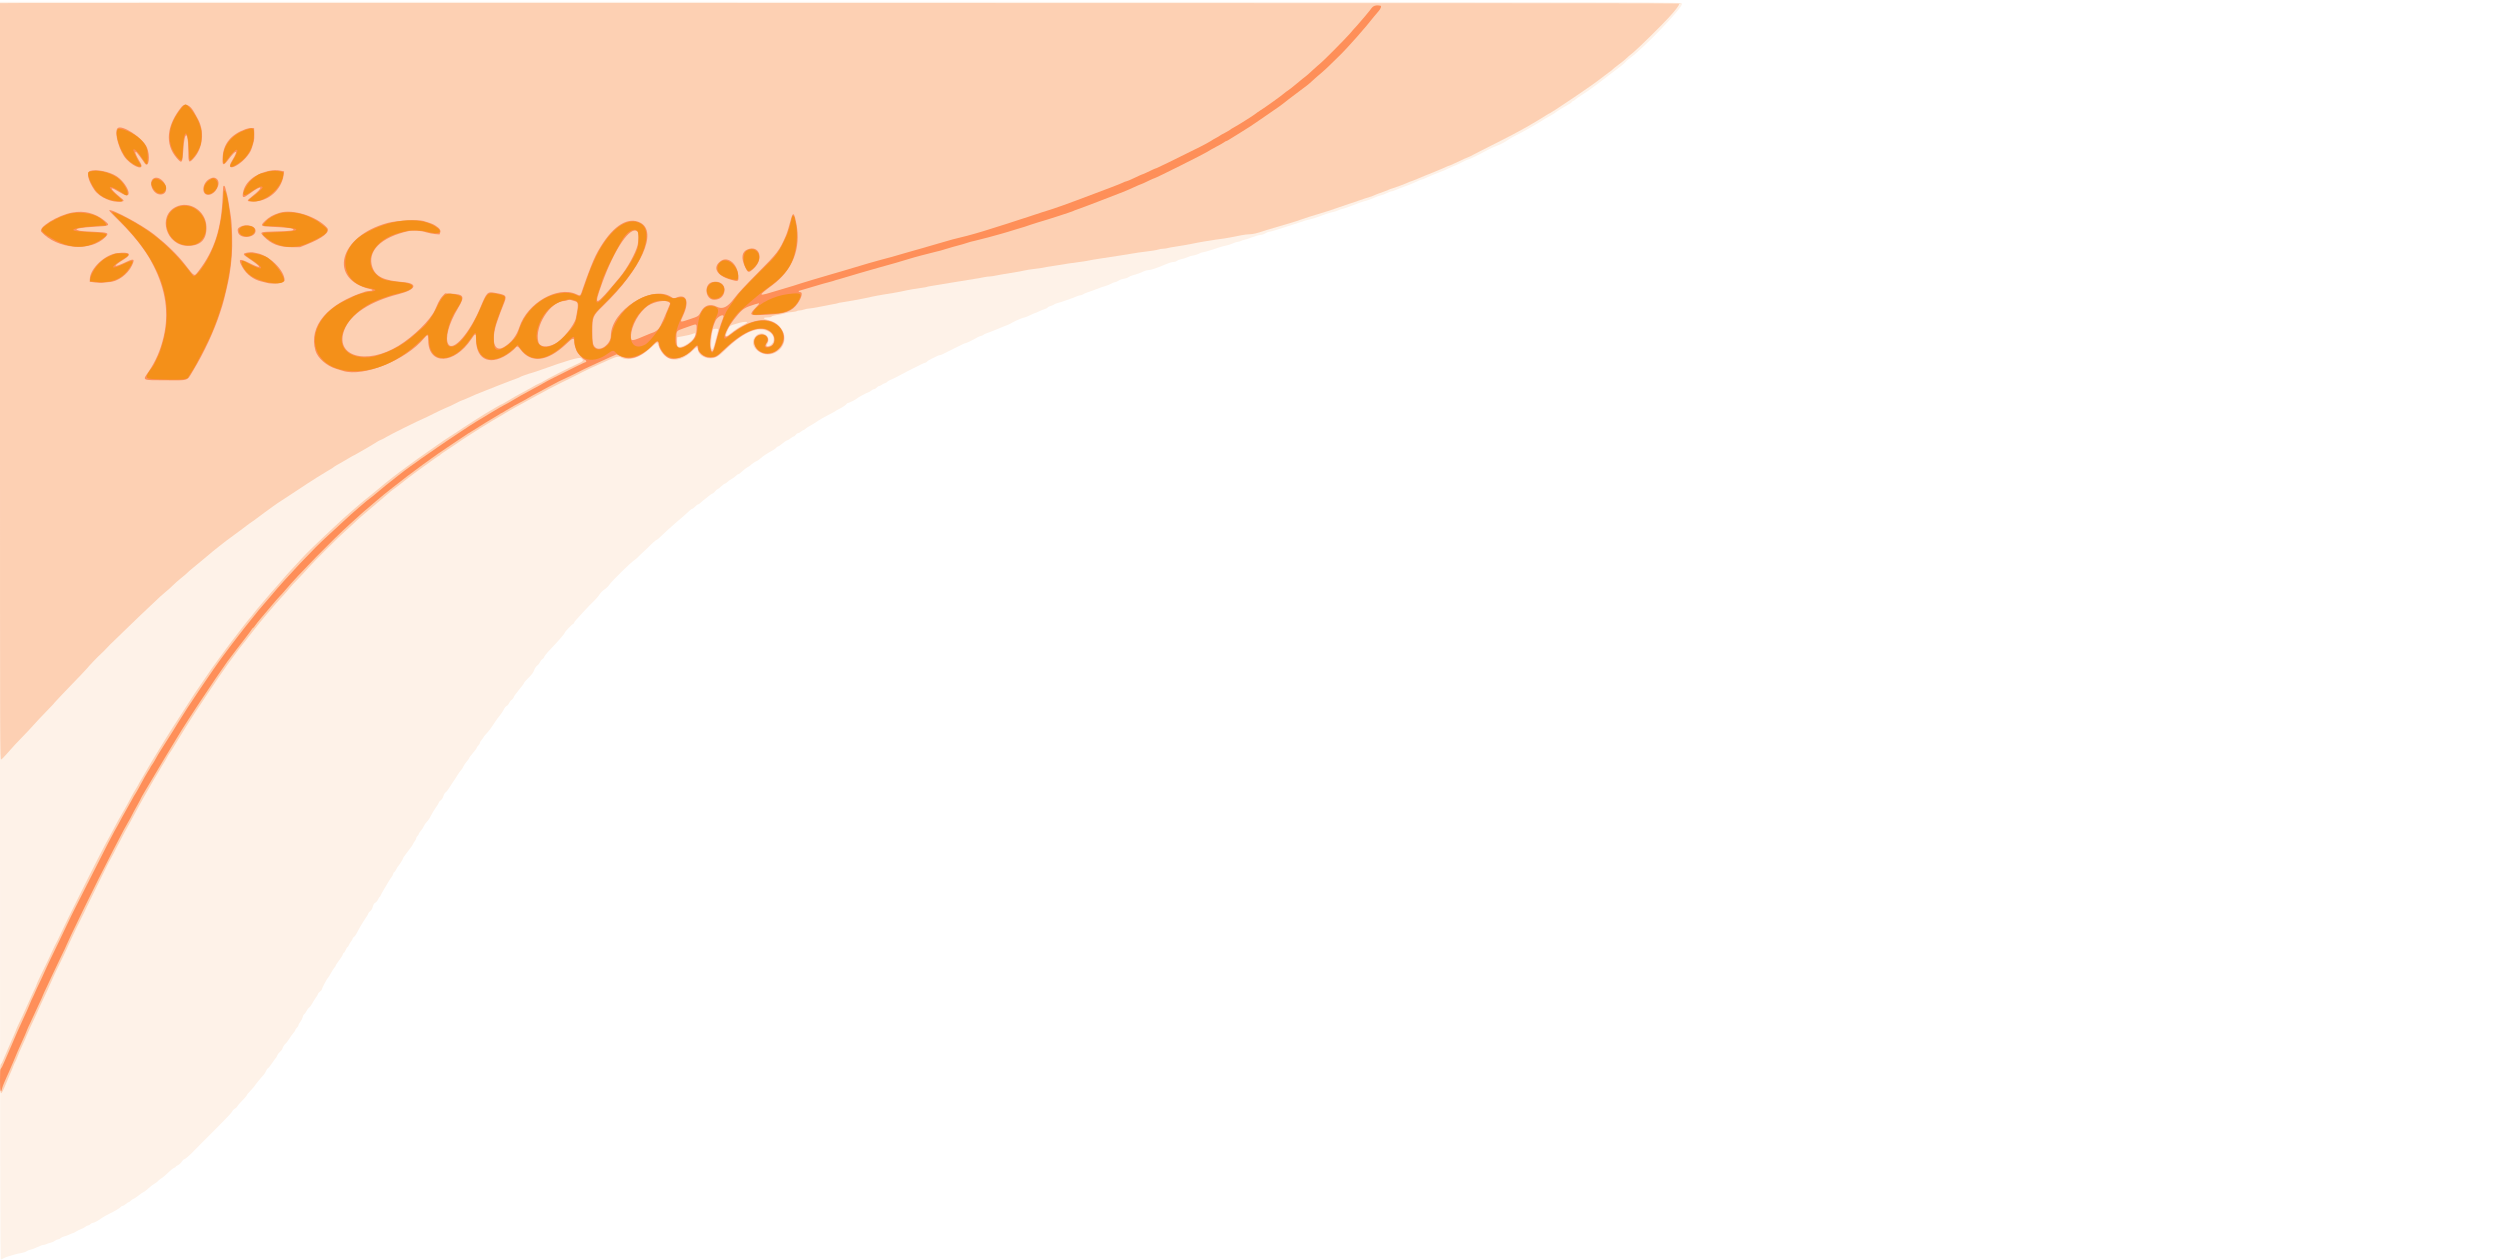
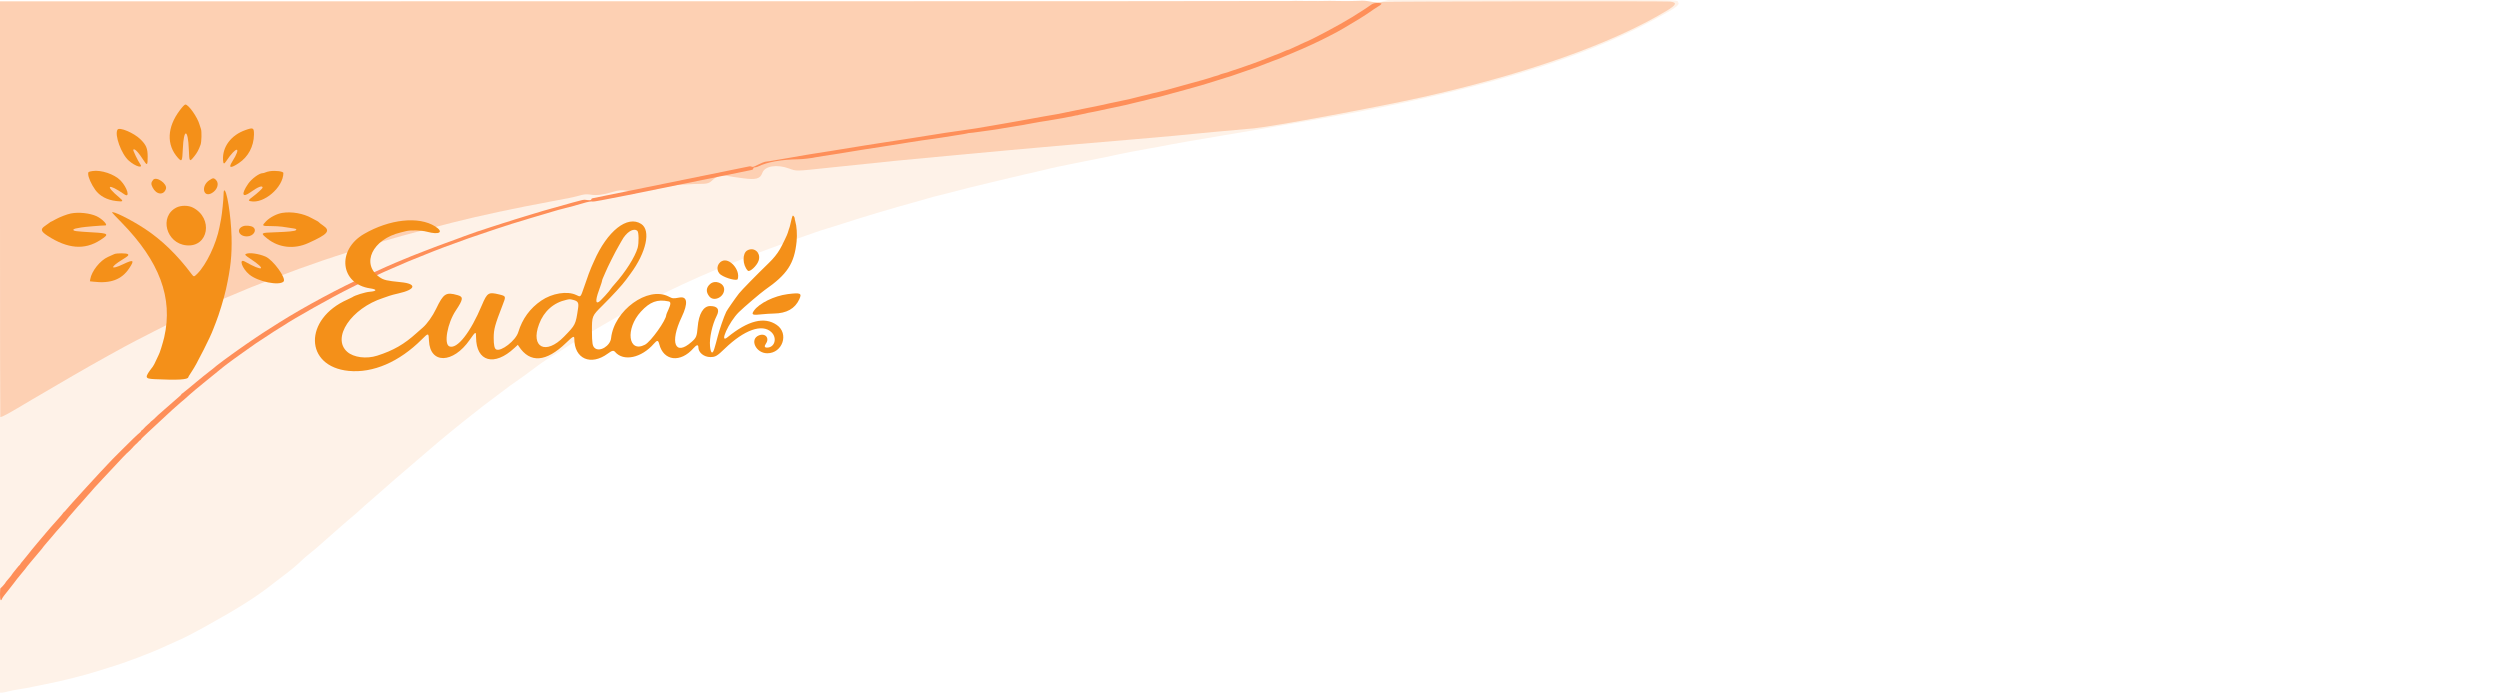
- <svg xmlns="http://www.w3.org/2000/svg" viewBox="0 0 3970 2000" preserveAspectRatio="none">
-   <g transform="translate(0,2000) scale(0.1,-0.1)" fill="#fef2e8">
-     <path d="M0 9985 c0 -8986 2 -9985 15 -9985 9 0 28 8 43 19 15 10 56 26 92 35 36 10 79 22 95 28 17 5 57 14 90 19 33 5 72 18 86 28 15 11 44 23 65 27 22 3 70 22 108 40 39 19 80 34 93 34 13 0 36 6 51 14 15 8 44 17 64 21 20 4 51 18 69 31 18 13 43 24 54 24 12 0 30 9 39 19 10 10 34 22 54 26 20 4 59 18 85 31 27 13 54 24 61 24 6 0 27 11 46 24 19 12 53 29 75 37 22 7 53 24 68 36 16 13 36 23 46 23 10 0 26 9 36 20 10 11 27 20 37 20 22 0 95 40 148 80 19 15 71 44 115 65 81 37 179 97 190 115 3 6 13 10 22 10 8 0 31 13 50 30 18 16 40 30 47 30 7 0 23 11 36 25 13 14 29 25 36 25 6 0 43 24 82 54 38 30 78 57 88 60 11 3 43 29 73 57 30 28 71 59 90 69 20 10 48 31 62 47 14 15 39 35 55 43 16 8 60 46 98 83 38 38 82 73 97 79 16 5 29 14 29 19 0 5 17 17 39 28 21 11 48 36 59 56 12 19 28 35 36 35 16 0 105 78 165 144 20 21 69 71 109 110 40 39 114 114 165 165 51 52 143 146 205 208 62 62 117 124 122 137 5 13 21 30 36 38 15 7 35 25 43 40 9 15 29 40 44 55 70 71 107 113 107 123 0 6 27 38 60 72 33 35 60 66 60 69 0 7 114 147 150 184 10 11 26 37 35 58 9 21 22 40 31 44 8 3 38 40 66 82 28 42 54 78 59 81 5 3 15 22 23 42 9 20 28 45 44 57 16 11 34 38 42 61 8 23 26 51 41 63 15 12 42 47 60 77 18 30 48 72 66 93 18 20 33 43 33 50 0 8 11 24 25 37 14 13 25 31 25 40 0 10 13 34 30 55 16 20 32 52 36 71 3 19 14 40 24 47 9 6 27 31 39 55 12 23 31 48 42 55 11 6 31 32 44 57 13 25 39 67 59 95 20 27 36 55 36 62 0 7 14 22 30 35 16 12 30 28 30 36 0 16 87 179 100 187 5 3 27 39 49 79 23 41 48 79 56 86 8 7 15 18 15 24 0 7 24 44 53 82 30 38 57 82 61 97 3 15 11 27 17 27 5 0 18 20 29 45 11 25 23 45 28 45 5 0 15 15 23 33 7 17 23 45 36 60 13 16 23 35 23 42 0 8 8 19 19 24 10 6 27 27 38 48 38 74 86 159 113 198 61 91 80 122 80 133 0 6 13 21 28 32 19 14 33 38 42 71 10 37 21 54 40 64 15 8 35 32 45 54 10 23 22 41 26 41 4 0 11 10 15 23 4 12 32 63 62 112 30 50 62 103 71 119 9 16 25 40 37 55 12 14 24 38 28 54 3 15 11 27 16 27 5 0 19 19 31 42 12 24 24 45 28 48 14 11 81 117 81 128 0 7 21 39 48 73 84 110 101 134 112 158 6 13 19 35 30 49 11 13 20 32 20 42 0 9 9 25 20 35 11 10 20 24 20 32 0 7 15 30 33 50 18 21 39 54 47 73 7 19 28 50 47 68 19 18 48 60 64 95 16 34 52 93 79 132 28 38 50 75 50 82 0 7 13 22 29 34 18 13 34 38 42 66 7 26 22 51 35 60 13 8 41 43 61 77 20 33 51 80 67 103 17 23 45 65 61 94 17 29 42 64 56 78 14 14 32 42 39 61 8 19 31 54 52 77 21 24 38 48 38 54 0 6 27 42 60 81 33 38 60 75 60 82 0 7 11 23 25 36 14 13 25 32 25 41 0 10 14 34 30 52 16 19 30 38 30 42 0 4 10 18 23 31 61 65 92 106 164 218 21 32 53 75 71 95 18 20 45 60 59 89 16 32 36 57 49 62 13 5 30 25 38 44 8 19 26 42 40 51 14 9 28 27 32 38 7 23 23 45 84 121 66 81 80 100 80 109 0 5 21 30 46 56 86 86 101 106 118 153 10 28 30 56 47 69 16 11 35 35 43 53 7 17 25 40 40 49 14 10 26 22 26 28 0 16 37 62 120 149 111 116 210 231 210 246 1 13 117 134 129 134 5 0 12 8 16 19 3 10 22 36 43 58 20 22 70 75 109 119 40 43 81 87 92 98 110 107 134 134 166 183 15 23 49 56 75 73 26 17 60 50 75 73 38 58 345 359 405 397 13 8 34 26 46 38 28 30 36 37 95 92 27 25 57 53 67 63 56 59 133 127 144 127 6 0 31 21 58 48 51 50 186 174 235 215 100 84 194 167 222 195 17 17 38 32 46 32 7 0 28 16 46 35 17 19 38 35 47 35 8 0 29 15 47 33 18 17 46 41 62 52 15 11 44 34 64 51 20 17 45 34 57 38 11 3 30 20 42 36 13 17 28 30 34 30 6 0 33 20 59 45 26 25 54 45 62 45 7 0 24 12 38 26 13 14 44 36 69 49 25 13 55 35 67 49 13 14 30 26 38 26 8 0 36 20 61 45 25 25 63 54 84 65 21 11 41 24 45 29 8 14 94 71 105 71 6 0 27 15 47 33 53 47 114 87 208 138 22 12 46 30 53 40 7 11 19 19 27 19 7 0 37 20 67 45 29 25 64 49 78 52 14 3 40 19 58 35 18 15 39 28 47 28 8 0 22 11 31 25 9 14 24 25 34 25 10 0 32 11 48 25 17 14 35 25 41 25 6 0 20 9 31 20 10 10 41 31 67 45 26 14 60 33 74 43 14 9 46 30 70 46 24 17 91 54 149 84 58 29 112 59 120 66 8 6 31 20 50 29 62 31 113 65 122 81 5 9 15 16 22 16 16 0 134 58 141 70 7 12 170 100 185 100 7 0 25 11 42 25 16 14 38 25 49 25 10 0 29 11 41 25 12 14 29 25 38 25 10 0 28 9 42 19 13 11 37 23 51 26 15 4 31 13 35 20 6 11 32 25 132 69 8 3 51 26 95 50 44 25 123 65 175 91 52 26 116 58 143 71 26 13 54 24 61 24 8 0 21 8 28 18 7 10 40 30 73 46 33 16 72 35 87 42 14 8 33 14 41 14 15 0 47 14 117 51 19 11 73 37 120 60 47 22 102 49 122 60 20 10 43 19 50 19 13 0 144 64 188 92 14 9 39 19 57 23 17 3 36 12 42 19 6 7 30 18 53 26 24 7 95 34 158 61 63 26 133 55 155 62 22 8 63 28 90 44 55 32 177 83 199 83 8 0 46 16 85 35 39 19 75 35 81 35 5 0 31 11 57 24 27 14 68 30 92 37 24 7 45 19 48 26 3 7 24 18 47 24 22 6 48 17 56 24 8 8 38 19 65 26 28 6 77 22 110 35 33 13 71 26 85 30 14 3 49 17 78 30 29 13 63 24 75 24 12 0 32 7 44 15 11 8 42 22 69 31 27 8 94 33 149 54 55 22 120 44 145 50 25 7 64 23 87 36 23 13 51 24 62 24 11 0 36 11 55 24 19 13 57 26 84 30 28 3 60 15 73 25 13 10 42 23 64 28 63 17 137 43 177 64 20 10 52 19 71 19 37 0 129 30 247 80 94 39 128 50 161 50 15 0 37 8 50 18 13 11 43 22 66 26 24 3 68 17 99 31 31 14 66 25 78 25 23 0 105 27 121 39 5 5 28 11 50 15 22 4 72 17 110 30 39 13 99 33 135 44 36 12 89 26 119 32 30 6 79 21 109 35 30 14 66 25 81 25 14 1 37 7 51 15 14 8 33 14 43 15 10 0 66 18 124 40 59 22 123 40 142 40 20 0 54 11 76 25 22 14 49 25 59 25 22 0 112 26 261 76 55 18 116 38 135 43 19 5 62 19 95 31 66 25 106 36 175 51 25 5 72 20 105 33 90 36 184 67 239 78 28 5 66 18 85 27 20 10 51 21 69 24 18 4 61 17 95 31 162 62 224 84 247 89 44 10 124 38 175 62 28 13 71 29 97 34 25 6 68 22 94 36 26 14 56 25 66 25 11 0 40 10 66 21 26 12 90 37 142 55 52 18 133 51 179 73 47 23 92 41 100 41 9 0 30 7 46 16 39 21 209 92 261 109 22 7 73 29 112 49 39 20 76 36 81 36 8 0 101 42 131 60 34 20 101 50 111 50 15 0 166 74 261 126 42 24 98 52 125 63 139 56 168 70 258 131 22 15 74 43 115 64 41 20 93 47 115 60 22 13 76 43 120 68 44 24 96 55 115 67 65 42 145 90 195 117 28 14 58 33 68 42 21 19 155 102 220 137 26 14 47 29 47 34 0 6 9 13 20 16 12 4 28 15 38 25 9 10 45 36 78 57 73 45 190 126 243 168 22 17 60 46 86 65 25 19 81 62 124 95 86 67 110 86 195 149 32 25 65 54 73 66 9 12 43 42 77 66 212 154 816 783 816 850 0 35 474 34 -13377 34 l-13333 0 0 -9985z" />
-   </g>
-   <g transform="translate(0,2000) scale(0.1,-0.1)" fill="#fdd0b3">
-     <path d="M322 19952 l-322 -2 0 -6010 c0 -5947 0 -6011 19 -6000 11 5 46 40 78 77 96 110 193 215 242 263 26 25 71 72 101 105 91 103 292 317 355 379 33 33 67 70 75 82 9 12 120 130 247 261 127 131 244 254 260 273 40 50 170 186 223 234 25 22 70 67 100 100 30 33 66 69 79 80 13 12 96 92 184 178 88 86 214 208 280 270 66 62 137 129 157 148 127 122 182 173 235 215 33 26 83 71 110 99 28 28 86 80 130 115 44 35 87 72 97 82 9 11 49 46 90 79 40 32 82 67 92 76 11 10 45 38 75 62 31 25 64 52 73 61 41 39 319 259 369 291 21 14 100 73 177 131 76 59 148 111 159 117 11 6 39 26 61 44 23 18 82 62 132 98 50 36 115 83 144 105 30 22 93 65 141 95 48 30 147 96 221 145 74 50 152 101 174 115 111 72 214 137 240 151 16 9 41 24 57 35 15 10 43 27 62 37 18 10 38 22 45 28 23 20 84 56 161 98 44 24 92 52 106 62 15 10 37 23 50 29 13 5 45 22 70 37 26 16 80 47 120 69 77 44 139 81 199 119 19 13 46 26 59 30 14 4 53 25 87 46 62 38 516 263 584 290 19 7 91 42 160 77 69 35 158 77 199 94 41 16 113 49 159 74 46 24 88 44 93 44 7 0 99 39 234 100 59 26 617 244 655 255 14 4 30 12 36 17 13 10 140 55 194 68 19 5 80 25 135 45 416 150 616 208 644 187 44 -33 38 -46 -41 -82 -139 -62 -526 -260 -558 -284 -8 -7 -40 -23 -70 -36 -30 -13 -66 -32 -80 -41 -14 -9 -52 -31 -85 -48 -153 -81 -278 -152 -376 -213 -25 -15 -49 -28 -54 -28 -4 0 -35 -17 -69 -37 -33 -21 -78 -47 -99 -58 -61 -32 -457 -284 -537 -342 -14 -10 -68 -45 -120 -77 -52 -33 -135 -89 -185 -125 -49 -36 -133 -94 -185 -130 -52 -35 -116 -81 -143 -100 -26 -20 -94 -70 -152 -111 -156 -112 -352 -265 -475 -371 -41 -35 -93 -78 -115 -94 -98 -72 -417 -349 -559 -485 -54 -52 -126 -120 -160 -150 -33 -30 -88 -82 -121 -115 -33 -33 -85 -83 -115 -111 -30 -28 -95 -95 -145 -149 -49 -54 -124 -135 -166 -179 -42 -45 -102 -112 -134 -151 -32 -38 -73 -86 -91 -105 -19 -19 -55 -61 -82 -92 -26 -31 -94 -111 -152 -178 -58 -67 -118 -141 -135 -164 -16 -23 -40 -53 -53 -66 -13 -14 -63 -75 -110 -137 -48 -62 -114 -147 -147 -190 -34 -43 -69 -89 -78 -103 -9 -14 -32 -44 -50 -67 -17 -23 -65 -88 -106 -145 -41 -57 -94 -130 -118 -163 -24 -33 -75 -107 -113 -165 -38 -58 -86 -127 -106 -155 -36 -51 -54 -78 -132 -200 -40 -63 -101 -158 -273 -423 -31 -48 -82 -130 -114 -182 -32 -52 -68 -111 -80 -130 -61 -96 -218 -360 -268 -450 -17 -30 -41 -72 -54 -92 -13 -21 -23 -40 -23 -43 0 -3 -16 -31 -36 -63 -20 -31 -56 -92 -79 -137 -56 -106 -106 -198 -115 -210 -4 -5 -22 -37 -40 -70 -18 -33 -42 -76 -54 -95 -11 -19 -34 -62 -51 -95 -55 -105 -127 -240 -135 -250 -8 -10 -264 -511 -284 -554 -6 -14 -90 -183 -187 -375 -96 -193 -206 -418 -244 -501 -38 -82 -76 -161 -85 -175 -9 -14 -26 -49 -39 -78 -22 -53 -114 -247 -217 -457 -30 -61 -54 -116 -54 -122 0 -6 -18 -47 -40 -92 -22 -44 -40 -83 -40 -86 0 -2 -15 -37 -34 -77 -18 -40 -40 -89 -49 -108 -39 -89 -82 -182 -118 -255 -21 -45 -39 -84 -39 -88 0 -4 -9 -26 -19 -50 -11 -23 -43 -96 -71 -162 -28 -66 -66 -154 -84 -195 -19 -41 -39 -89 -46 -107 -7 -18 -18 -38 -26 -44 -25 -20 -20 -473 5 -460 10 6 33 47 51 93 18 46 53 128 77 183 25 55 54 125 65 155 11 30 24 60 29 66 5 6 20 42 35 80 14 38 41 103 61 144 52 112 69 150 93 210 12 30 37 87 55 125 104 222 125 267 125 272 0 3 18 42 39 86 59 121 169 362 202 441 16 38 56 121 88 185 61 121 67 135 163 346 70 153 144 307 205 425 24 47 54 108 65 135 12 28 88 183 169 345 81 162 154 311 163 330 8 19 36 71 61 115 25 44 61 112 79 151 34 70 232 440 246 459 4 6 35 62 68 126 33 63 70 131 81 150 11 19 37 63 56 99 20 36 56 99 80 140 24 41 54 93 66 115 12 22 30 51 39 65 10 14 34 54 54 90 20 36 56 97 81 135 24 39 44 74 45 79 0 4 19 36 43 70 23 33 60 90 80 126 21 36 58 97 82 135 24 39 69 111 99 160 108 177 573 872 670 1001 17 21 48 64 70 94 68 94 128 173 160 211 17 20 54 66 81 103 28 37 68 89 90 115 22 26 51 62 65 81 14 19 44 57 68 84 23 28 56 67 72 86 119 140 176 205 249 284 46 50 95 107 110 126 14 19 76 87 138 150 61 63 135 143 165 178 65 78 490 500 576 573 35 30 98 88 141 129 43 41 99 93 126 115 27 22 72 60 100 85 28 25 100 86 159 135 60 50 132 111 160 136 28 26 68 58 89 72 20 14 52 37 70 52 64 54 257 201 306 235 28 19 108 77 178 128 70 52 139 100 154 108 15 7 29 17 31 22 1 5 50 39 108 77 58 37 116 76 130 86 36 27 177 120 230 153 25 15 97 61 160 102 63 40 149 93 190 117 41 24 102 60 135 79 33 19 89 53 125 75 36 22 126 72 200 112 74 40 171 93 215 118 154 86 321 174 415 219 110 53 257 127 350 175 36 19 97 48 135 66 39 17 99 45 135 61 286 130 292 132 352 101 115 -59 301 4 463 157 103 96 101 96 124 28 89 -253 322 -287 534 -78 66 64 87 72 87 33 0 -79 92 -149 195 -149 91 0 128 22 260 150 297 289 541 377 702 254 66 -51 64 -157 -5 -197 -51 -30 -67 -17 -42 32 61 120 -101 214 -192 112 -138 -154 107 -363 308 -264 245 120 180 450 -101 519 -98 24 -99 44 -3 44 26 0 48 5 50 12 2 6 26 15 54 19 73 12 135 25 174 38 19 7 64 14 100 16 35 3 69 10 74 15 6 6 24 10 42 10 17 0 51 7 74 15 23 8 57 15 75 15 18 0 100 14 182 30 81 17 174 35 205 40 32 4 62 11 67 14 5 4 40 11 78 16 76 11 261 44 338 60 121 27 182 39 215 45 19 3 71 12 115 20 44 7 108 18 142 23 72 12 163 30 213 42 38 9 136 25 242 40 38 5 72 11 77 14 5 3 37 10 72 15 35 6 107 17 159 26 52 9 111 19 130 22 19 2 100 15 180 29 80 13 177 29 215 35 39 5 102 16 140 25 39 8 85 14 104 14 18 0 63 7 100 15 36 8 140 26 231 40 91 14 190 32 220 40 30 7 102 19 160 25 58 6 125 16 150 22 25 6 74 14 110 19 36 5 90 13 120 19 75 14 250 40 335 50 39 4 93 13 120 18 50 11 140 27 245 42 174 26 407 62 485 76 50 9 124 20 165 24 116 13 212 29 244 40 16 5 45 10 65 10 20 0 52 5 72 10 20 6 67 15 105 20 38 5 107 17 154 25 47 9 108 20 135 25 28 4 70 13 95 19 25 5 77 15 115 20 39 6 113 17 165 26 52 8 111 16 130 18 33 4 102 17 278 52 40 8 97 15 127 15 48 0 120 17 220 51 17 6 44 14 60 19 17 5 84 25 150 45 66 20 167 50 225 66 58 17 132 41 165 54 51 19 166 56 415 131 25 7 97 32 160 54 63 23 149 52 190 65 42 12 105 34 140 47 36 14 85 31 110 38 81 23 129 40 147 50 10 5 37 17 61 25 91 33 128 46 157 59 17 8 46 19 65 24 57 17 202 71 246 92 22 11 45 20 50 20 5 0 63 23 129 51 66 28 137 58 159 65 42 16 144 58 191 79 17 7 51 22 77 34 26 12 50 21 54 21 4 0 39 15 78 34 142 67 201 94 224 101 13 4 49 21 80 39 31 17 163 85 292 149 242 121 444 227 546 286 138 80 282 166 319 191 22 15 47 29 56 32 15 6 155 97 259 168 25 17 104 70 176 118 71 48 167 114 213 147 46 33 95 69 111 80 15 11 62 47 105 80 43 33 89 68 103 77 14 9 28 21 31 26 3 5 47 40 96 77 50 37 100 77 111 89 27 27 68 62 119 102 71 57 428 407 558 548 116 126 177 205 170 222 -6 16 1474 14 -15308 17 -5890 1 -10855 1 -11033 -1z m11543 -5072 c-4 -6 -30 -22 -58 -37 -59 -29 -139 -83 -212 -142 -77 -62 -85 -47 -36 62 32 72 18 63 186 111 61 17 129 20 120 6z m-461 -108 c4 -6 -2 -33 -34 -147 -5 -16 -16 -59 -25 -95 -20 -74 -31 -92 -46 -70 -18 27 2 271 25 308 8 13 72 17 80 4z m-364 -83 c0 -91 -231 -243 -279 -185 -7 9 -11 40 -9 78 l3 63 75 13 c80 14 143 29 175 42 31 13 35 12 35 -11z" />
-   </g>
-   <g transform="translate(0,2000) scale(0.1,-0.1)" fill="#fe8f59">
-     <path d="M21833 19909 c-18 -5 -40 -21 -50 -35 -28 -40 -172 -212 -233 -279 -31 -33 -83 -91 -115 -130 -68 -79 -438 -452 -473 -476 -12 -9 -66 -56 -119 -105 -52 -49 -102 -93 -111 -98 -9 -5 -70 -55 -137 -111 -67 -56 -132 -108 -146 -115 -13 -7 -37 -25 -54 -40 -38 -34 -301 -224 -375 -269 -30 -19 -66 -44 -80 -56 -28 -25 -290 -189 -349 -220 -22 -11 -47 -27 -57 -36 -11 -9 -48 -30 -84 -49 -36 -18 -72 -38 -80 -45 -8 -7 -34 -22 -57 -34 -23 -11 -61 -34 -85 -50 -24 -16 -101 -58 -173 -94 -445 -221 -682 -337 -689 -337 -5 0 -33 -11 -63 -25 -29 -14 -77 -36 -106 -50 -30 -14 -57 -25 -61 -25 -4 0 -58 -25 -121 -55 -62 -30 -121 -55 -130 -55 -9 0 -33 -9 -53 -20 -20 -10 -104 -44 -187 -75 -82 -31 -202 -76 -265 -100 -458 -174 -647 -241 -830 -295 -41 -12 -98 -31 -127 -42 -29 -11 -74 -26 -100 -33 -26 -7 -79 -25 -118 -38 -38 -14 -131 -44 -205 -67 -74 -23 -196 -61 -270 -85 -157 -51 -369 -111 -455 -130 -93 -21 -176 -43 -385 -105 -52 -16 -122 -36 -155 -45 -33 -9 -71 -21 -85 -25 -14 -5 -70 -21 -125 -35 -55 -15 -134 -37 -175 -50 -97 -30 -279 -81 -355 -99 -83 -21 -251 -70 -620 -181 -44 -13 -114 -33 -155 -45 -41 -12 -88 -26 -105 -31 -16 -5 -108 -32 -204 -60 -96 -28 -179 -53 -184 -56 -5 -3 -60 -21 -121 -39 -61 -18 -165 -49 -231 -69 -355 -109 -356 -108 -110 77 325 243 457 582 381 978 -36 187 -55 194 -95 35 -18 -75 -54 -190 -72 -230 -100 -232 -129 -270 -457 -600 -192 -193 -304 -315 -362 -392 -107 -144 -186 -181 -280 -133 -102 52 -194 23 -248 -78 -41 -76 -36 -73 -179 -121 -166 -55 -159 -60 -103 64 104 227 47 351 -124 274 -22 -10 -31 -8 -67 15 -306 203 -958 -217 -959 -617 0 -128 -161 -252 -243 -187 -43 34 -52 79 -51 260 1 229 7 244 166 399 615 595 878 1182 594 1326 -189 95 -415 -40 -623 -375 -68 -109 -103 -181 -164 -335 -45 -115 -86 -227 -120 -328 -45 -136 -39 -131 -107 -99 -296 139 -780 -141 -904 -522 -46 -143 -129 -249 -250 -320 -154 -90 -206 113 -104 406 46 131 61 172 97 260 65 159 61 164 -139 199 -113 19 -123 9 -227 -241 -167 -399 -430 -700 -505 -577 -57 93 5 326 154 575 113 189 97 219 -117 229 l-89 4 -40 -42 c-22 -23 -52 -69 -68 -103 -15 -34 -39 -87 -53 -118 -71 -159 -338 -421 -578 -569 -516 -316 -1024 -166 -860 254 97 248 405 450 861 566 283 72 317 173 65 192 -302 24 -429 86 -481 234 -90 256 137 481 578 576 73 15 193 7 278 -21 36 -11 97 -23 137 -27 l72 -6 11 29 c14 35 -6 66 -72 109 -40 27 -69 38 -194 76 -83 25 -427 7 -564 -30 -784 -210 -960 -904 -267 -1055 38 -9 24 -26 -20 -26 -20 0 -53 -5 -72 -11 -601 -191 -904 -549 -792 -937 35 -119 178 -244 332 -290 41 -13 88 -27 105 -32 324 -103 1005 173 1293 524 52 63 61 57 61 -37 1 -401 413 -389 685 19 66 100 75 99 75 -9 0 -337 244 -428 543 -204 37 28 74 62 82 74 23 34 39 28 78 -24 170 -230 432 -198 732 88 106 102 125 105 125 23 0 -18 4 -43 9 -56 5 -13 15 -43 22 -68 14 -46 102 -143 141 -156 19 -6 25 -34 8 -34 -10 0 -167 -77 -509 -249 -68 -34 -140 -72 -160 -85 -20 -12 -83 -48 -141 -78 -148 -78 -296 -161 -420 -237 -19 -11 -51 -28 -70 -37 -19 -9 -105 -59 -193 -112 -87 -54 -196 -119 -243 -147 -46 -27 -155 -98 -241 -156 -87 -58 -196 -131 -243 -162 -47 -31 -105 -71 -130 -89 -25 -17 -81 -56 -125 -87 -120 -82 -186 -128 -230 -162 -22 -16 -57 -41 -79 -55 -21 -14 -62 -45 -91 -67 -29 -23 -76 -60 -105 -82 -107 -82 -277 -219 -359 -290 -25 -23 -56 -47 -68 -55 -60 -41 -297 -245 -436 -376 -87 -82 -202 -188 -255 -235 -208 -186 -645 -648 -896 -948 -49 -58 -117 -137 -151 -176 -33 -38 -77 -90 -95 -115 -19 -25 -51 -64 -70 -87 -19 -23 -60 -74 -90 -112 -30 -39 -80 -102 -110 -141 -30 -38 -83 -106 -117 -152 -35 -46 -91 -121 -125 -167 -152 -201 -591 -853 -713 -1056 -27 -44 -64 -105 -83 -135 -20 -30 -45 -71 -57 -90 -12 -19 -53 -84 -92 -145 -84 -131 -104 -164 -139 -230 -15 -27 -37 -64 -50 -81 -13 -17 -24 -34 -24 -38 0 -4 -20 -37 -44 -74 -24 -37 -71 -121 -106 -187 -35 -66 -75 -138 -90 -160 -15 -22 -40 -65 -55 -95 -15 -30 -47 -86 -70 -125 -23 -38 -62 -108 -87 -155 -51 -96 -92 -171 -118 -215 -30 -51 -113 -212 -340 -660 -120 -236 -248 -488 -284 -560 -37 -71 -85 -170 -108 -220 -22 -49 -86 -182 -141 -295 -153 -315 -217 -449 -217 -454 0 -2 -29 -66 -65 -143 -36 -76 -70 -147 -75 -158 -25 -59 -82 -182 -91 -198 -5 -9 -22 -50 -38 -90 -16 -39 -49 -115 -74 -167 -57 -121 -160 -351 -202 -455 -18 -44 -46 -109 -63 -145 -16 -36 -44 -100 -62 -142 -17 -42 -38 -82 -46 -89 -11 -9 -14 -47 -14 -186 0 -175 13 -221 35 -121 4 16 18 55 32 87 13 31 28 65 33 76 5 11 24 54 43 95 18 41 49 111 67 155 61 148 83 200 111 260 59 127 109 242 109 250 0 4 27 63 60 132 33 68 60 126 60 129 0 3 29 66 65 141 36 75 65 139 65 144 0 4 34 78 75 163 41 85 75 158 75 161 0 3 51 111 114 240 63 129 118 244 121 257 8 23 82 179 273 572 113 233 344 694 460 916 175 337 196 377 237 445 23 38 50 88 60 110 10 22 47 90 82 152 34 62 63 115 63 119 0 3 22 43 49 88 27 44 58 97 69 116 47 84 479 803 531 883 31 48 81 127 112 175 31 48 82 127 115 176 32 49 70 106 84 127 83 129 372 553 407 599 23 30 83 109 132 175 50 66 123 161 162 210 39 50 80 105 91 123 11 17 23 32 28 32 4 0 19 17 32 38 14 21 57 74 94 118 38 45 110 129 159 188 50 60 110 129 135 155 25 25 65 70 90 100 198 236 754 804 1029 1051 95 85 189 170 209 189 20 18 57 50 82 69 25 20 79 66 120 103 41 36 100 86 131 110 31 24 92 72 135 107 283 226 681 517 934 682 25 16 72 48 105 70 134 91 225 150 231 150 3 0 49 29 103 64 53 35 141 89 196 121 55 32 112 66 127 76 14 11 29 19 32 19 3 0 29 15 58 34 63 40 223 130 293 164 28 14 57 31 65 37 8 7 117 67 241 133 124 66 235 125 245 131 10 6 49 24 85 40 62 28 138 65 326 160 46 22 85 41 88 41 2 0 55 24 117 54 62 29 157 72 211 96 l98 43 71 -33 c154 -71 315 -13 506 181 63 64 92 70 92 18 0 -65 83 -184 152 -220 99 -51 284 13 397 136 50 56 71 63 71 24 0 -77 98 -159 190 -159 91 0 113 12 225 119 330 316 590 415 745 285 82 -70 74 -195 -14 -224 -64 -21 -86 7 -46 57 45 57 -3 133 -83 133 -148 0 -165 -199 -25 -279 204 -118 462 122 354 329 -132 252 -479 232 -824 -47 -164 -132 -79 89 123 320 75 86 115 109 265 155 84 25 84 24 13 -51 -106 -110 -99 -126 50 -120 373 12 486 40 579 142 83 91 129 221 78 221 -11 0 -22 5 -25 10 -3 6 -4 10 -2 10 2 0 102 30 223 66 120 36 237 70 260 74 22 5 51 13 65 18 13 6 53 18 89 27 36 9 83 23 105 31 46 15 388 115 515 150 186 50 420 118 490 141 66 22 332 92 430 115 47 10 110 27 140 38 30 10 91 28 135 40 143 38 189 51 225 64 19 8 80 24 135 36 95 22 293 75 400 106 28 8 73 21 100 29 28 8 95 28 150 46 55 17 114 35 130 39 17 5 55 18 85 29 30 11 82 27 115 37 139 39 556 174 570 184 6 4 28 13 50 20 22 7 85 30 140 51 55 21 154 59 220 84 382 146 437 168 555 223 47 22 96 43 110 47 14 4 65 27 113 51 48 24 93 44 100 44 17 0 793 388 842 421 23 15 85 51 139 79 54 28 110 59 124 70 13 11 30 20 36 20 6 0 34 15 62 34 28 19 98 62 155 96 110 66 219 138 334 219 39 28 129 89 200 138 72 48 148 103 171 123 22 19 99 78 169 130 207 154 211 157 282 223 37 34 97 87 133 116 36 30 99 88 141 130 42 42 105 103 139 136 131 125 432 466 562 635 15 19 45 55 67 79 40 43 55 91 29 91 -7 0 -22 2 -33 4 -11 3 -34 0 -52 -5z m-11711 -3586 c22 -20 24 -128 4 -213 -31 -129 -166 -373 -287 -518 -398 -477 -421 -484 -277 -87 198 548 451 917 560 818z m-1040 -1092 c13 -5 35 -12 50 -15 55 -12 57 -56 12 -271 -23 -108 -213 -342 -325 -401 -131 -68 -246 -58 -269 24 -67 244 186 646 412 653 13 0 32 4 43 9 27 12 50 12 77 1z m1539 -29 l22 -19 -41 -99 c-108 -261 -130 -303 -179 -337 -22 -15 -44 -27 -49 -27 -5 0 -48 -16 -94 -36 -253 -108 -260 -108 -260 -27 0 164 132 400 275 491 103 66 276 94 326 54z m869 -225 c0 -7 -11 -39 -24 -72 -27 -68 -61 -181 -116 -395 -25 -95 -42 -113 -60 -64 -33 85 5 322 73 464 29 60 127 111 127 67z m-429 -212 c-5 -120 -62 -200 -188 -264 -106 -53 -133 -30 -133 114 0 132 -1 131 110 169 41 14 100 35 130 46 83 30 86 28 81 -65z" />
-     <path d="M2883 18303 c-239 -296 -268 -590 -78 -811 85 -98 93 -88 106 129 19 316 79 304 79 -16 0 -189 8 -202 79 -126 156 165 185 439 68 641 -18 30 -39 68 -46 83 -68 130 -150 170 -208 100z" />
-     <path d="M1867 17964 c-61 -61 30 -378 143 -495 135 -139 294 -177 217 -51 -67 110 -92 172 -69 172 9 0 87 -102 137 -178 69 -104 98 120 34 255 -73 153 -397 361 -462 297z" />
-     <path d="M3901 17950 c-227 -82 -349 -227 -364 -430 -12 -153 6 -164 87 -57 132 176 170 163 58 -20 -119 -194 143 -78 276 122 29 44 40 72 74 195 5 19 8 73 6 120 l-3 85 -40 2 c-22 2 -64 -6 -94 -17z" />
-     <path d="M1430 17285 c-61 -23 -32 -152 68 -300 80 -119 286 -209 430 -187 50 7 47 16 -26 75 -87 72 -138 125 -128 134 8 8 45 -11 174 -86 179 -106 81 166 -103 284 -110 71 -329 113 -415 80z" />
-     <path d="M4265 17285 c-221 -48 -376 -178 -406 -343 -17 -90 4 -93 104 -18 205 153 239 113 37 -45 -92 -72 -90 -79 24 -79 237 0 450 188 481 426 l7 52 -52 11 c-63 14 -117 12 -195 -4z" />
-     <path d="M2425 17155 c-51 -50 -22 -171 54 -222 55 -37 127 -26 150 24 53 116 -119 284 -204 198z" />
-     <path d="M3329 17160 c-122 -65 -137 -257 -20 -254 110 2 207 178 138 248 -31 31 -67 33 -118 6z" />
-     <path d="M3545 17038 c-2 -7 -6 -76 -9 -153 -19 -514 -132 -865 -383 -1189 -71 -92 -60 -97 -216 104 -116 150 -285 315 -486 474 -199 157 -694 422 -717 385 -3 -5 68 -80 157 -166 145 -142 286 -304 376 -432 86 -123 111 -165 168 -276 197 -383 252 -761 163 -1135 -50 -214 -127 -391 -244 -560 -93 -134 -106 -128 277 -129 372 -2 334 -15 430 144 182 301 340 640 435 935 13 41 28 89 34 105 27 85 95 372 111 470 25 157 28 186 40 325 13 171 6 480 -15 625 -31 206 -50 315 -69 380 -8 28 -18 62 -21 78 -7 28 -23 36 -31 15z" />
-     <path d="M2792 16714 c-296 -147 -153 -615 188 -618 206 -2 306 101 298 306 -9 251 -271 419 -486 312z" />
-     <path d="M1149 16625 c-233 -42 -552 -240 -493 -306 251 -278 786 -322 1017 -84 65 67 47 75 -197 85 -105 4 -200 11 -211 15 -11 4 -26 9 -34 11 -63 20 57 42 287 54 228 12 237 18 140 97 -148 119 -320 163 -509 128z" />
-     <path d="M4437 16620 c-99 -31 -165 -68 -223 -124 -87 -84 -81 -90 106 -98 185 -8 310 -20 328 -31 43 -28 -17 -37 -286 -43 -234 -6 -240 -9 -176 -76 117 -122 244 -172 434 -173 l145 0 105 42 c261 105 380 202 324 265 -165 184 -547 304 -757 238z" />
-     <path d="M3819 16400 c-44 -23 -52 -41 -39 -89 31 -116 290 -87 278 31 -7 72 -148 106 -239 58z" />
-     <path d="M11871 16039 c-92 -37 -106 -136 -40 -276 48 -101 56 -103 139 -26 165 152 91 378 -99 302z" />
-     <path d="M3936 15990 c-89 -16 -87 -27 16 -95 211 -140 217 -177 10 -74 -163 82 -187 69 -115 -60 65 -117 176 -201 303 -231 30 -7 68 -16 84 -21 95 -29 286 -3 286 39 -1 158 -243 396 -440 432 -25 5 -56 11 -70 14 -14 2 -47 0 -74 -4z" />
-     <path d="M1860 15980 c-196 -23 -431 -247 -434 -413 l-1 -41 87 -12 c53 -7 104 -8 130 -3 24 4 61 8 82 9 137 1 304 120 372 265 48 102 32 114 -82 60 -216 -103 -241 -84 -47 36 136 85 95 123 -107 99z" />
-     <path d="M11450 15858 c-144 -100 -75 -234 154 -299 124 -36 129 -33 119 75 -15 177 -164 299 -273 224z" />
-     <path d="M11310 15520 c-139 -34 -112 -280 31 -280 91 0 149 49 164 137 16 102 -78 172 -195 143z" />
+ <svg xmlns="http://www.w3.org/2000/svg" viewBox="0 0 3970 1100" preserveAspectRatio="none">
+   <g transform="scale(1,0.55)">
+     <g transform="translate(0,2000) scale(0.1,-0.1)" fill="#fef2e8">
+       <path d="M21971 19965 c-87 -42 -111 -43 -216 -9 -77 25 -85 26 -215 18 -74 -5 -180 -7 -235 -4 -55 2 -142 4 -192 4 -51 -1 -156 -1 -233 -1 -77 0 -186 -1 -242 -2 -76 -1 -14880 -9 -20095 -11 l-543 0 0 -9980 0 -9980 28 0 c15 0 59 16 97 35 39 19 120 48 182 65 61 16 158 48 215 71 56 23 153 58 213 79 218 74 653 273 820 376 33 20 109 63 170 96 270 147 698 442 927 641 40 35 102 85 137 112 118 90 254 216 495 459 520 524 799 848 1071 1241 38 55 106 150 151 210 112 152 211 302 274 415 29 52 78 131 109 175 87 123 185 275 284 440 50 83 138 224 197 315 59 91 124 194 145 230 21 36 66 106 100 155 34 50 83 128 110 175 26 46 102 168 168 270 66 102 176 277 245 390 69 113 186 297 260 410 74 113 175 270 224 350 50 80 109 172 132 205 23 33 66 101 96 150 67 112 520 788 610 910 36 50 99 140 140 200 40 61 108 155 150 210 42 55 121 163 175 240 54 77 133 185 176 240 196 249 299 384 363 474 110 153 193 258 306 381 58 63 142 160 187 216 90 111 208 244 392 439 67 72 173 184 234 249 232 247 312 328 410 413 56 49 154 138 220 198 65 61 148 137 186 170 37 33 121 107 186 165 340 300 750 630 1010 810 66 46 149 107 185 135 120 96 727 502 1020 683 58 36 130 82 160 102 30 21 115 70 189 110 74 40 173 96 220 125 251 154 848 478 1161 631 85 42 184 93 220 114 36 21 106 55 155 75 50 21 126 56 170 78 133 67 458 214 659 299 104 43 243 104 310 135 67 30 159 70 206 88 91 35 321 133 435 185 39 18 156 63 260 100 105 37 240 87 300 110 61 23 162 60 225 82 63 22 141 51 175 65 121 52 513 191 610 218 55 15 138 42 185 61 89 36 789 260 1015 324 72 20 252 76 400 123 149 47 311 98 360 112 95 28 342 106 815 257 2328 741 4043 1670 5224 2828 364 357 426 437 396 511 -32 76 197 69 -2340 69 l-2266 0 -73 -35z" />
+     </g>
+     <g transform="translate(0,2000) scale(0.1,-0.1)" fill="#fdd0b3">
+       <path d="M20480 19970 c-36 -5 -4412 -9 -9725 -9 -5313 0 -9906 -1 -10207 -1 l-548 0 0 -6000 c0 -3300 2 -6000 5 -6000 33 0 123 90 505 505 96 105 214 230 664 705 348 366 789 812 991 1001 94 87 224 209 291 271 886 828 2076 1711 3059 2268 72 40 209 119 305 175 361 210 682 371 1375 693 393 183 1022 427 1560 607 236 78 377 131 432 161 86 46 126 54 193 34 93 -28 196 -6 342 74 105 57 137 62 232 41 106 -24 145 -15 292 61 151 79 204 91 469 105 105 5 213 14 240 19 28 5 93 9 145 10 134 1 161 15 215 110 68 120 141 156 242 119 57 -20 100 -32 238 -65 210 -51 277 -18 310 151 38 202 230 260 426 129 120 -79 97 -80 619 21 845 164 1280 243 2045 370 319 53 699 116 845 141 146 25 337 56 425 69 88 13 223 35 300 49 77 13 194 32 260 41 113 15 469 70 870 135 99 16 257 41 350 55 273 42 580 93 720 121 72 15 211 39 310 54 226 36 536 87 636 104 310 55 1947 605 2654 891 1654 669 3024 1547 3895 2497 164 178 179 248 59 272 -81 16 -4518 7 -4556 -10 -56 -23 -118 -20 -208 11 -78 27 -83 27 -215 19 -74 -5 -180 -7 -235 -4 -128 6 -257 6 -370 0 -49 -2 -157 -1 -240 2 -82 4 -179 3 -215 -2z" />
+     </g>
+     <g transform="translate(0,2000) scale(0.1,-0.1)" fill="#fe8f59">
+       <path d="M21833 19909 c-18 -5 -40 -21 -50 -35 -35 -49 -165 -204 -313 -370 -198 -223 -655 -665 -749 -725 -14 -9 -44 -34 -66 -55 -22 -22 -62 -56 -90 -76 -27 -20 -61 -48 -74 -62 -14 -14 -30 -26 -36 -26 -7 0 -32 -17 -56 -38 -40 -35 -118 -93 -158 -117 -9 -6 -50 -35 -91 -65 -41 -31 -106 -77 -145 -103 -38 -25 -95 -64 -126 -84 -30 -21 -71 -47 -90 -57 -19 -11 -71 -43 -115 -73 -45 -29 -90 -56 -100 -59 -11 -4 -28 -15 -39 -24 -20 -18 -46 -32 -121 -68 -23 -11 -45 -25 -48 -31 -4 -6 -27 -20 -51 -31 -24 -11 -64 -33 -87 -49 -37 -25 -121 -68 -428 -220 -36 -18 -72 -36 -80 -41 -38 -23 -344 -170 -353 -170 -6 0 -34 -11 -64 -25 -29 -14 -77 -36 -106 -50 -30 -14 -57 -25 -61 -25 -4 0 -58 -25 -121 -55 -62 -30 -119 -55 -127 -55 -7 0 -26 -7 -43 -16 -16 -8 -67 -28 -112 -44 -45 -16 -97 -35 -115 -43 -56 -25 -209 -85 -288 -112 -41 -15 -102 -37 -135 -49 -129 -49 -263 -99 -315 -118 -30 -11 -64 -24 -75 -28 -21 -9 -130 -43 -255 -80 -41 -13 -98 -31 -126 -42 -28 -10 -73 -25 -100 -33 -27 -8 -80 -25 -119 -39 -38 -13 -131 -43 -205 -66 -74 -23 -196 -61 -270 -85 -219 -70 -235 -74 -470 -135 -241 -62 -234 -60 -505 -139 -99 -29 -209 -61 -245 -71 -36 -10 -103 -30 -150 -43 -89 -26 -237 -67 -405 -113 -55 -14 -158 -44 -230 -66 -139 -42 -335 -100 -400 -118 -22 -7 -67 -20 -100 -30 -33 -10 -80 -23 -105 -30 -25 -7 -63 -18 -85 -25 -22 -7 -78 -23 -125 -35 -47 -12 -94 -26 -105 -31 -23 -10 -159 -53 -330 -104 -135 -41 -154 -47 -244 -75 -35 -11 -72 -20 -81 -20 -10 0 -57 -36 -106 -79 -82 -74 -90 -78 -106 -64 -10 8 -25 13 -35 11 -14 -4 -2425 -896 -2495 -923 -10 -4 -18 -18 -18 -31 0 -27 -28 -32 -89 -14 -31 9 -47 2 -215 -82 -249 -125 -425 -215 -461 -236 -16 -10 -77 -43 -135 -74 -58 -30 -121 -65 -140 -77 -19 -11 -42 -24 -50 -28 -16 -6 -224 -126 -250 -143 -8 -6 -31 -18 -50 -27 -19 -10 -106 -60 -193 -113 -87 -52 -193 -115 -235 -140 -43 -25 -133 -84 -200 -130 -68 -47 -134 -92 -148 -100 -82 -52 -227 -148 -274 -182 -30 -22 -86 -61 -125 -87 -98 -67 -183 -126 -230 -162 -22 -16 -51 -37 -65 -47 -14 -9 -69 -51 -123 -92 -53 -41 -112 -85 -129 -98 -36 -25 -240 -191 -324 -262 -29 -25 -92 -76 -140 -115 -393 -317 -980 -890 -1371 -1337 -256 -294 -339 -391 -377 -442 -21 -28 -55 -70 -75 -92 -20 -23 -61 -74 -91 -114 -30 -39 -80 -103 -110 -140 -30 -38 -83 -106 -117 -152 -34 -46 -90 -119 -123 -163 -62 -81 -166 -231 -186 -266 -6 -10 -18 -27 -26 -36 -9 -10 -57 -79 -107 -153 -50 -74 -101 -151 -114 -170 -13 -19 -67 -101 -120 -182 -53 -80 -101 -149 -106 -153 -6 -3 -11 -13 -11 -20 0 -8 -13 -34 -29 -57 -25 -38 -87 -136 -156 -248 -12 -19 -49 -78 -82 -130 -99 -156 -121 -193 -149 -245 -15 -27 -37 -64 -50 -81 -13 -17 -24 -34 -24 -38 0 -4 -19 -37 -43 -74 -24 -37 -51 -86 -62 -110 -10 -23 -24 -47 -32 -53 -7 -6 -13 -18 -13 -26 0 -7 -8 -26 -18 -41 -45 -66 -136 -225 -285 -497 -33 -60 -78 -144 -102 -185 -23 -41 -45 -82 -49 -90 -3 -8 -25 -49 -47 -90 -103 -189 -664 -1305 -689 -1370 -7 -19 -22 -47 -32 -62 -10 -14 -18 -31 -18 -36 0 -6 -30 -70 -66 -144 -75 -150 -204 -418 -204 -423 0 -2 -26 -59 -59 -127 -32 -68 -66 -141 -76 -163 -31 -71 -67 -149 -87 -190 -11 -22 -33 -71 -48 -110 -15 -38 -53 -123 -84 -188 -31 -65 -56 -123 -56 -130 0 -7 -4 -17 -9 -22 -5 -6 -26 -48 -46 -95 -21 -47 -46 -104 -56 -127 -11 -23 -19 -45 -19 -48 0 -8 -18 -49 -66 -151 -19 -38 -34 -73 -34 -77 0 -17 -73 -167 -81 -167 -5 0 -9 -79 -9 -176 0 -176 13 -223 35 -122 4 16 18 55 32 87 13 31 28 65 33 76 4 11 19 45 33 75 36 80 51 115 90 210 38 94 63 150 100 231 71 155 107 237 107 244 0 4 25 59 55 121 30 63 55 116 55 119 0 3 32 71 70 151 39 81 70 151 70 155 0 5 27 64 59 132 32 67 68 142 79 167 38 86 115 246 177 370 34 69 66 136 70 150 4 14 41 95 83 180 41 85 83 173 93 195 10 22 23 47 28 55 9 16 84 172 125 260 14 30 30 62 35 70 5 8 18 35 29 60 24 54 21 48 168 335 331 647 380 740 415 792 15 23 41 71 58 106 16 36 42 84 57 108 16 24 36 60 45 80 9 20 22 40 28 43 6 4 11 14 11 22 0 9 19 47 43 85 23 38 51 86 62 107 19 34 263 447 286 482 5 8 12 21 16 28 6 15 154 255 225 367 7 11 28 41 45 68 18 26 33 49 33 52 0 3 30 52 66 108 37 56 76 118 88 137 33 51 66 101 161 240 47 69 137 202 201 297 63 95 129 190 147 212 18 22 64 84 102 137 39 53 100 133 136 177 36 45 91 116 122 157 71 94 108 139 229 281 53 63 116 138 140 168 23 29 63 74 88 100 24 25 57 62 72 81 152 189 778 830 1057 1080 95 85 189 170 209 189 20 18 57 50 82 69 25 20 79 66 120 103 41 36 100 86 131 110 31 24 91 72 135 107 213 170 310 244 439 335 77 55 159 115 182 133 23 19 44 34 47 34 4 0 29 17 56 38 43 33 84 60 239 162 90 58 190 125 243 161 31 22 59 39 63 39 4 0 50 29 104 64 53 34 130 82 171 106 41 24 98 58 127 77 28 18 54 33 57 33 3 0 24 13 48 29 40 27 186 109 303 171 28 14 68 37 90 51 22 14 83 47 135 73 52 27 100 52 105 56 6 4 55 31 110 60 55 29 107 57 115 61 8 5 47 23 85 40 72 32 233 111 295 146 86 48 142 65 165 53 22 -12 639 212 2492 902 46 17 52 22 55 51 2 26 8 33 28 35 14 2 34 12 45 22 148 131 373 205 645 211 66 2 216 33 275 59 11 5 63 20 115 35 52 14 118 33 145 40 28 8 77 22 110 31 33 9 78 22 100 30 55 18 511 151 560 162 22 6 96 26 165 47 69 20 150 43 180 52 30 8 75 22 100 30 64 21 330 92 426 114 45 10 94 23 110 30 16 6 110 33 208 60 99 27 184 53 190 59 5 5 20 10 33 10 12 0 85 16 160 36 76 20 165 42 198 50 33 8 71 19 85 23 14 5 59 19 100 31 41 12 118 35 170 51 52 16 113 34 135 40 22 6 54 17 70 24 17 8 57 21 90 30 33 9 68 20 77 25 10 6 23 10 30 10 7 0 72 18 143 41 72 22 168 52 215 67 47 14 89 29 95 34 5 4 16 8 25 8 8 1 33 9 55 20 22 11 48 19 57 20 9 0 19 4 22 9 3 4 19 11 35 14 16 4 52 17 79 30 28 14 63 28 79 31 23 6 196 71 278 106 11 4 58 22 105 40 129 48 216 84 312 129 48 23 91 41 94 41 8 0 102 42 164 74 25 13 63 29 85 36 22 7 56 22 75 33 53 29 97 51 185 92 44 21 87 42 95 46 8 4 107 54 220 111 113 57 224 115 246 130 23 15 80 47 127 72 47 24 100 54 116 65 16 12 45 28 63 37 18 8 45 22 59 32 41 27 90 58 142 89 66 39 119 72 206 129 41 27 84 56 97 64 12 8 67 47 121 85 54 39 106 75 115 80 44 26 137 93 174 125 23 19 90 71 150 115 157 115 436 350 564 476 41 40 93 89 115 108 37 33 171 177 374 401 71 79 160 187 223 270 14 19 44 53 66 76 40 41 59 78 45 87 -20 12 -71 15 -100 6z" />
+     </g>
  </g>
  <g transform="translate(0,2000) scale(0.1,-0.1)" fill="#f49019">
    <path d="M2858 18252 c-206 -270 -218 -552 -33 -758 63 -69 70 -57 78 138 14 338 84 329 96 -12 7 -193 10 -196 84 -105 47 58 73 106 103 190 15 45 19 211 5 247 -5 13 -15 43 -22 68 -33 119 -175 320 -225 320 -12 0 -44 -32 -86 -88z" />
    <path d="M3899 17935 c-230 -80 -371 -269 -357 -479 4 -62 16 -66 48 -18 165 249 255 244 97 -6 -64 -101 -27 -110 104 -23 150 99 239 265 242 452 1 111 -10 118 -134 74z" />
    <path d="M1866 17941 c-51 -81 61 -389 179 -492 109 -96 241 -132 177 -48 -28 36 -112 211 -106 221 18 29 78 -33 176 -185 45 -69 53 -58 53 73 0 133 -22 187 -114 277 -102 102 -337 201 -365 154z" />
    <path d="M1470 17284 c-66 -11 -70 -14 -70 -44 0 -55 49 -165 112 -254 70 -98 186 -161 330 -178 117 -15 126 -5 51 57 -235 196 -179 229 82 49 97 -68 47 111 -63 222 -97 99 -308 169 -442 148z" />
    <path d="M4284 17281 c-28 -5 -60 -13 -72 -20 -11 -6 -30 -11 -42 -11 -54 0 -177 -91 -231 -171 -111 -164 -93 -226 37 -133 121 87 194 115 194 75 0 -14 -86 -93 -159 -147 -69 -52 -73 -60 -33 -69 211 -46 520 219 522 447 0 27 -120 43 -216 29z" />
    <path d="M2431 17143 c-34 -42 -35 -66 -7 -121 59 -116 177 -128 211 -21 26 81 -154 206 -204 142z" />
    <path d="M3324 17138 c-137 -92 -97 -284 42 -203 86 50 118 152 65 206 -37 37 -48 36 -107 -3z" />
    <path d="M3557 16974 c-4 -4 -7 -35 -7 -68 0 -68 -24 -303 -39 -381 -6 -27 -17 -88 -26 -135 -51 -263 -208 -593 -352 -737 -53 -52 -55 -52 -90 -6 -228 305 -474 543 -743 720 -222 146 -520 294 -520 258 0 -3 67 -74 149 -157 606 -620 821 -1198 679 -1823 -21 -90 -74 -261 -88 -280 -4 -5 -22 -44 -40 -85 -18 -41 -41 -86 -52 -100 -136 -177 -134 -193 27 -201 364 -18 535 -8 535 32 0 3 23 42 52 85 55 85 81 132 192 349 72 142 125 255 153 329 8 23 28 73 43 111 45 109 129 387 159 523 75 343 95 538 88 832 -9 342 -79 774 -120 734z" />
    <path d="M2803 16705 c-280 -140 -166 -571 158 -601 351 -33 430 433 101 600 -73 37 -186 37 -259 1z" />
    <path d="M4480 16619 c-87 -15 -193 -70 -256 -134 -69 -72 -66 -75 74 -75 64 0 146 -5 182 -10 36 -6 99 -15 140 -21 86 -12 95 -16 80 -33 -13 -17 -115 -27 -340 -35 -224 -7 -227 -10 -115 -100 182 -146 425 -173 650 -71 314 141 360 195 234 280 -32 22 -61 44 -64 50 -3 6 -23 18 -43 28 -20 10 -53 28 -72 38 -132 75 -318 108 -470 83z" />
    <path d="M1125 16610 c-67 -14 -177 -57 -244 -94 -34 -20 -66 -36 -69 -36 -4 0 -18 -10 -32 -21 -14 -11 -42 -31 -63 -45 -79 -52 -70 -88 38 -158 320 -208 588 -230 838 -68 147 95 135 108 -123 122 -258 15 -305 21 -305 40 0 9 14 17 35 21 19 4 60 12 90 17 47 9 319 32 380 32 53 0 -41 101 -135 146 -108 50 -286 69 -410 44z" />
    <path d="M12587 16573 c-7 -10 -23 -73 -37 -138 -4 -22 -15 -58 -24 -80 -8 -22 -15 -45 -16 -52 0 -14 -90 -201 -125 -261 -45 -76 -100 -145 -180 -222 -191 -185 -431 -430 -469 -479 -60 -77 -189 -263 -203 -292 -34 -67 -114 -300 -138 -399 -9 -36 -20 -78 -25 -95 -5 -16 -15 -54 -24 -84 -29 -104 -60 -89 -71 35 -12 124 37 344 104 474 54 104 19 160 -102 160 -107 0 -181 -124 -198 -334 -13 -148 -21 -169 -98 -237 -262 -231 -349 -9 -156 396 104 219 92 333 -35 310 -104 -18 -105 -18 -176 18 -329 165 -863 -223 -910 -663 -13 -123 -181 -225 -259 -157 -37 31 -44 78 -45 270 0 240 -1 238 169 407 166 165 312 325 371 405 24 33 55 76 70 95 254 342 330 692 172 794 -219 142 -539 -111 -750 -594 -11 -25 -29 -67 -42 -95 -24 -55 -46 -114 -115 -315 -58 -167 -51 -160 -126 -124 -141 67 -382 28 -554 -90 -180 -123 -300 -289 -365 -501 -39 -132 -275 -315 -351 -274 -27 14 -39 72 -39 183 0 138 19 206 141 521 56 142 56 142 -53 169 -171 42 -191 29 -275 -169 -183 -437 -393 -703 -516 -656 -93 35 -33 370 102 571 118 177 123 217 28 243 -185 53 -224 28 -342 -218 -55 -115 -143 -238 -210 -296 -22 -18 -67 -58 -99 -87 -196 -178 -369 -278 -626 -360 -171 -55 -374 -29 -476 61 -252 222 63 692 573 856 32 11 76 26 98 34 22 8 85 25 140 37 280 62 301 154 40 179 -227 23 -270 33 -337 79 -302 210 -115 604 337 711 28 7 66 16 85 21 74 19 240 14 330 -10 200 -54 274 -6 130 85 -261 165 -722 115 -1129 -120 -441 -256 -378 -798 101 -865 110 -16 105 -44 -9 -53 -71 -5 -242 -58 -277 -86 -6 -4 -40 -21 -76 -37 -701 -308 -689 -1065 18 -1134 386 -37 801 142 1160 500 107 107 109 107 114 -20 16 -374 382 -367 646 12 97 139 102 141 102 40 2 -387 290 -466 609 -168 l54 50 16 -24 c178 -271 432 -252 751 56 111 107 130 116 130 64 0 -319 261 -434 532 -235 66 49 91 55 116 26 134 -156 417 -96 615 130 53 61 69 60 86 -6 68 -269 337 -301 544 -64 49 56 77 61 77 14 0 -83 88 -155 190 -155 81 0 105 14 230 134 308 298 592 399 738 263 99 -92 56 -247 -68 -247 -41 0 -46 20 -16 65 60 88 -12 170 -113 129 -152 -61 -48 -284 133 -284 244 0 349 314 151 450 -197 136 -455 71 -783 -196 -138 -113 22 242 181 399 72 72 349 308 412 352 357 248 469 418 505 769 11 110 2 246 -21 322 -5 17 -9 37 -9 45 0 22 -26 54 -33 42z m-2465 -240 c23 -20 25 -190 4 -268 -40 -143 -195 -388 -367 -579 -25 -28 -50 -58 -55 -67 -20 -37 -171 -202 -197 -215 -57 -30 -48 52 27 251 14 38 26 76 26 83 0 8 6 28 14 45 8 18 26 59 40 92 30 75 165 343 206 410 17 28 40 68 51 90 74 139 191 213 251 158z m-1018 -1096 c74 -19 89 -44 76 -132 -39 -263 -39 -262 -223 -451 -290 -298 -537 -173 -396 200 76 204 230 340 434 385 55 12 54 12 109 -2z m1513 -23 c38 -7 37 -43 -1 -127 -20 -42 -36 -82 -36 -88 0 -82 -245 -425 -338 -473 -268 -139 -315 253 -64 526 144 156 260 199 439 162z" />
    <path d="M3861 16408 c-115 -43 -71 -162 60 -162 104 0 168 101 95 149 -32 21 -114 28 -155 13z" />
    <path d="M11868 16024 c-83 -45 -79 -232 7 -322 28 -30 142 74 171 156 44 123 -67 227 -178 166z" />
    <path d="M1815 15965 c-16 -7 -61 -28 -100 -45 -126 -56 -261 -226 -282 -355 l-5 -32 53 -6 c274 -33 450 32 569 210 90 134 73 147 -93 68 -208 -99 -215 -50 -11 74 90 56 101 66 86 84 -15 18 -179 19 -217 2z" />
    <path d="M3912 15970 c-31 -13 -24 -21 62 -78 269 -177 208 -212 -83 -47 -106 60 -48 -110 70 -206 138 -113 472 -180 542 -110 49 49 -166 345 -288 397 -106 45 -251 66 -303 44z" />
    <path d="M11465 15854 c-88 -44 -97 -162 -17 -218 83 -57 256 -101 267 -68 45 145 -131 345 -250 286z" />
    <path d="M11277 15490 c-65 -56 -70 -126 -14 -196 71 -91 236 -15 237 110 0 101 -144 156 -223 86z" />
    <path d="M12507 15329 c-213 -28 -450 -144 -534 -262 -47 -67 -26 -76 137 -57 47 5 128 10 180 11 201 3 333 77 402 225 46 99 23 109 -185 83z" />
  </g>
</svg>
